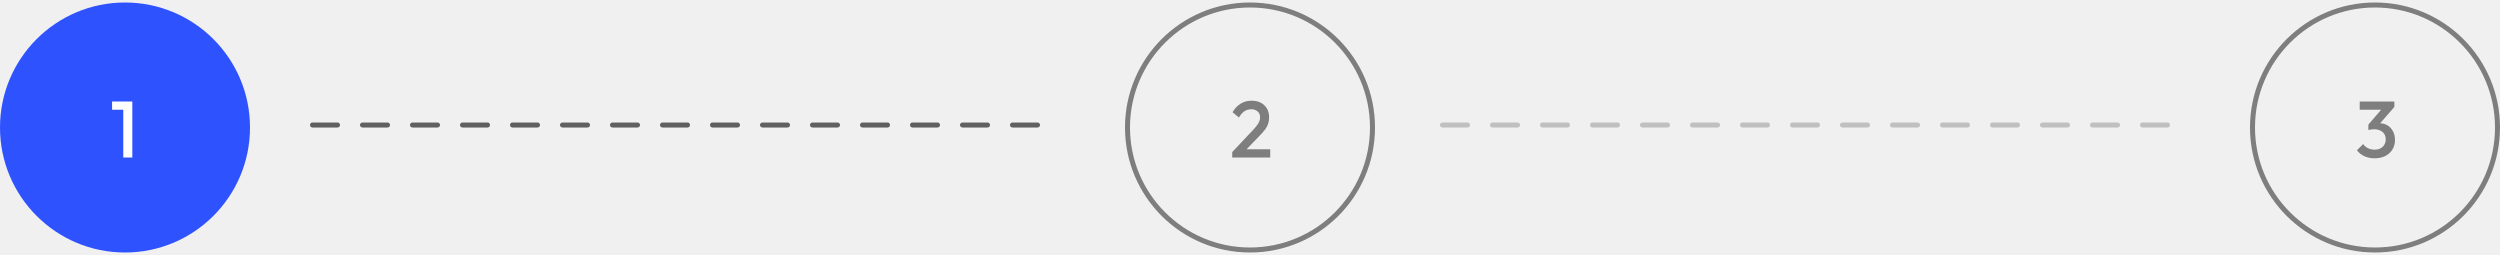
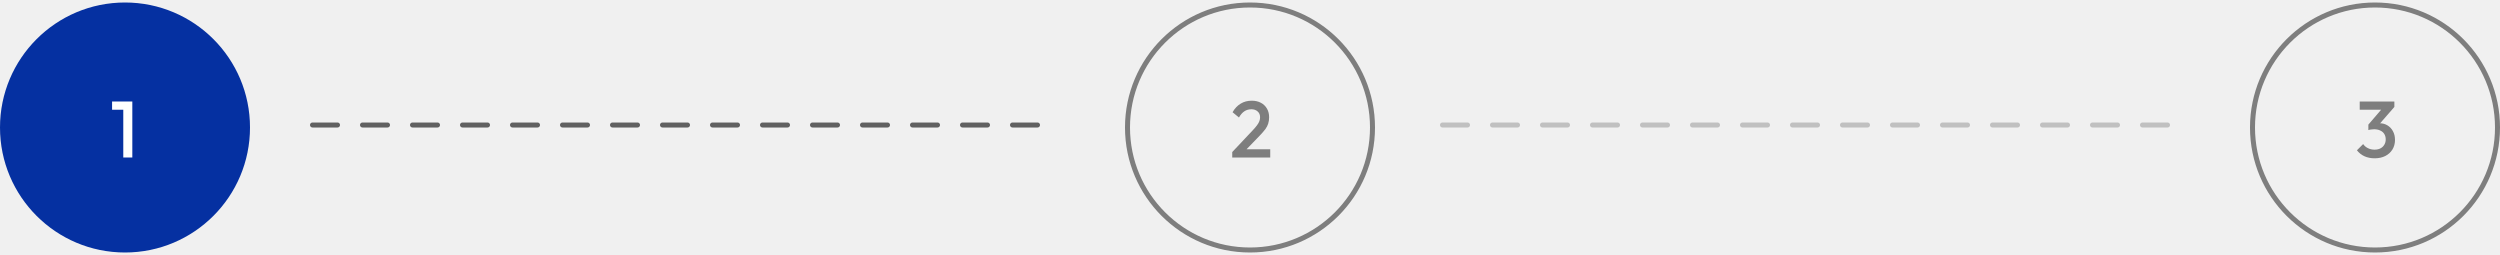
<svg xmlns="http://www.w3.org/2000/svg" width="500" height="51" viewBox="0 0 500 51" fill="none">
  <circle cx="250" cy="25.5" r="24.5" stroke="#4D4D4D" stroke-opacity="0.7" />
  <path d="M246.448 30.412L250.576 26.028C250.917 25.665 251.195 25.34 251.408 25.052C251.621 24.764 251.776 24.492 251.872 24.236C251.968 23.98 252.016 23.719 252.016 23.452C252.016 22.951 251.851 22.561 251.52 22.284C251.2 21.996 250.789 21.852 250.288 21.852C249.755 21.852 249.285 21.985 248.88 22.252C248.475 22.519 248.112 22.935 247.792 23.5L246.512 22.444C246.949 21.687 247.488 21.116 248.128 20.732C248.768 20.337 249.509 20.14 250.352 20.14C251.045 20.14 251.653 20.279 252.176 20.556C252.699 20.833 253.104 21.223 253.392 21.724C253.68 22.215 253.824 22.785 253.824 23.436C253.824 23.905 253.765 24.327 253.648 24.7C253.541 25.063 253.355 25.431 253.088 25.804C252.821 26.167 252.453 26.593 251.984 27.084L248.816 30.364L246.448 30.412ZM246.448 31.5V30.412L248.032 29.852H254.048V31.5H246.448Z" fill="#4D4D4D" fill-opacity="0.7" />
  <line opacity="0.6" x1="62.5" y1="25" x2="211.5" y2="25" stroke="black" stroke-linecap="round" stroke-dasharray="5 5" />
  <line x1="288.5" y1="25" x2="437.5" y2="25" stroke="black" stroke-opacity="0.2" stroke-linecap="round" stroke-dasharray="5 5" />
  <circle cx="475" cy="25.5" r="24.5" stroke="#4D4D4D" stroke-opacity="0.7" />
  <path d="M474.936 31.66C474.189 31.66 473.512 31.527 472.904 31.26C472.307 30.983 471.8 30.583 471.384 30.06L472.632 28.812C472.856 29.153 473.171 29.425 473.576 29.628C473.981 29.831 474.424 29.932 474.904 29.932C475.363 29.932 475.757 29.847 476.088 29.676C476.419 29.505 476.675 29.265 476.856 28.956C477.048 28.647 477.144 28.289 477.144 27.884C477.144 27.457 477.048 27.095 476.856 26.796C476.675 26.497 476.408 26.268 476.056 26.108C475.715 25.937 475.299 25.852 474.808 25.852C474.616 25.852 474.419 25.868 474.216 25.9C474.013 25.921 473.832 25.959 473.672 26.012L474.488 24.956C474.712 24.871 474.947 24.801 475.192 24.748C475.448 24.684 475.693 24.652 475.928 24.652C476.504 24.652 477.021 24.791 477.48 25.068C477.949 25.345 478.317 25.735 478.584 26.236C478.861 26.727 479 27.308 479 27.98C479 28.705 478.829 29.345 478.488 29.9C478.147 30.455 477.672 30.887 477.064 31.196C476.456 31.505 475.747 31.66 474.936 31.66ZM473.672 26.012V24.924L476.664 21.436L478.872 21.388L475.752 24.972L473.672 26.012ZM471.944 21.948V20.3H478.872V21.388L477.288 21.948H471.944Z" fill="#4D4D4D" fill-opacity="0.7" />
-   <circle cx="25" cy="25.5" r="25" fill="#2F52FF" />
+   <circle cx="25" cy="25.5" r="25" fill="#0530A1" />
  <path d="M24.656 31.5V20.3H26.464V31.5H24.656ZM22.416 21.948V20.3H26.304V21.948H22.416Z" fill="white" />
</svg>
